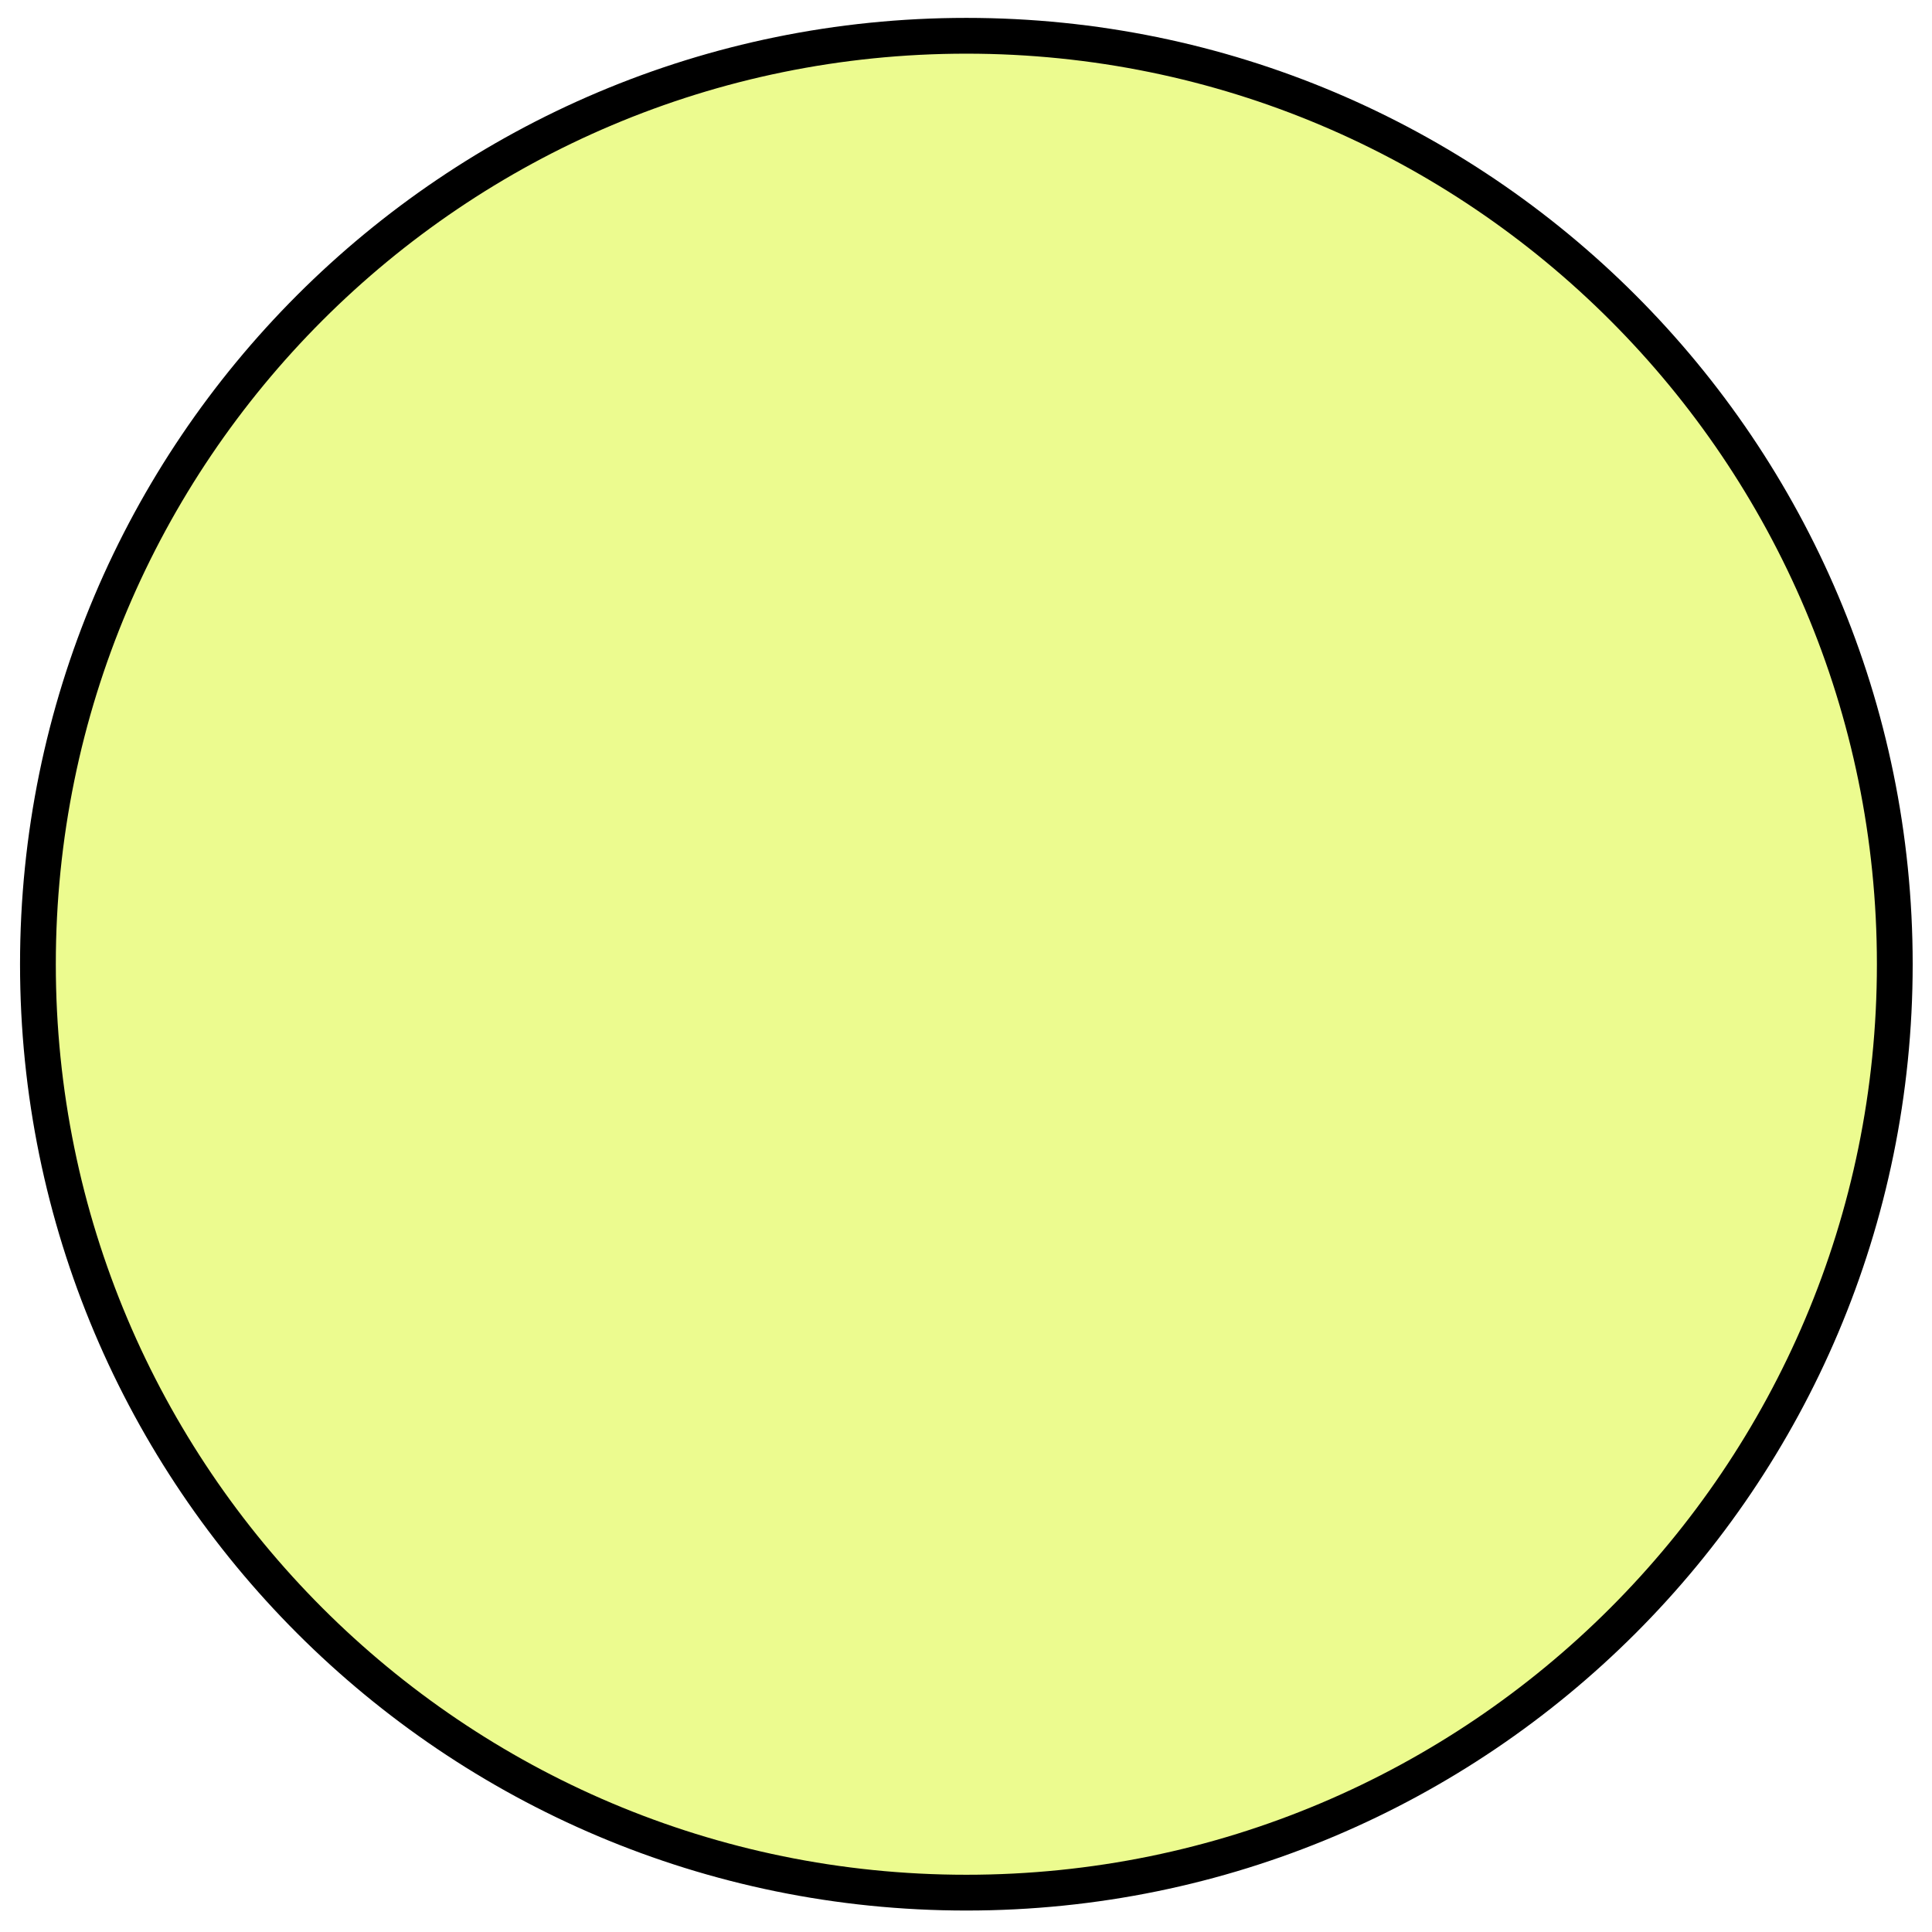
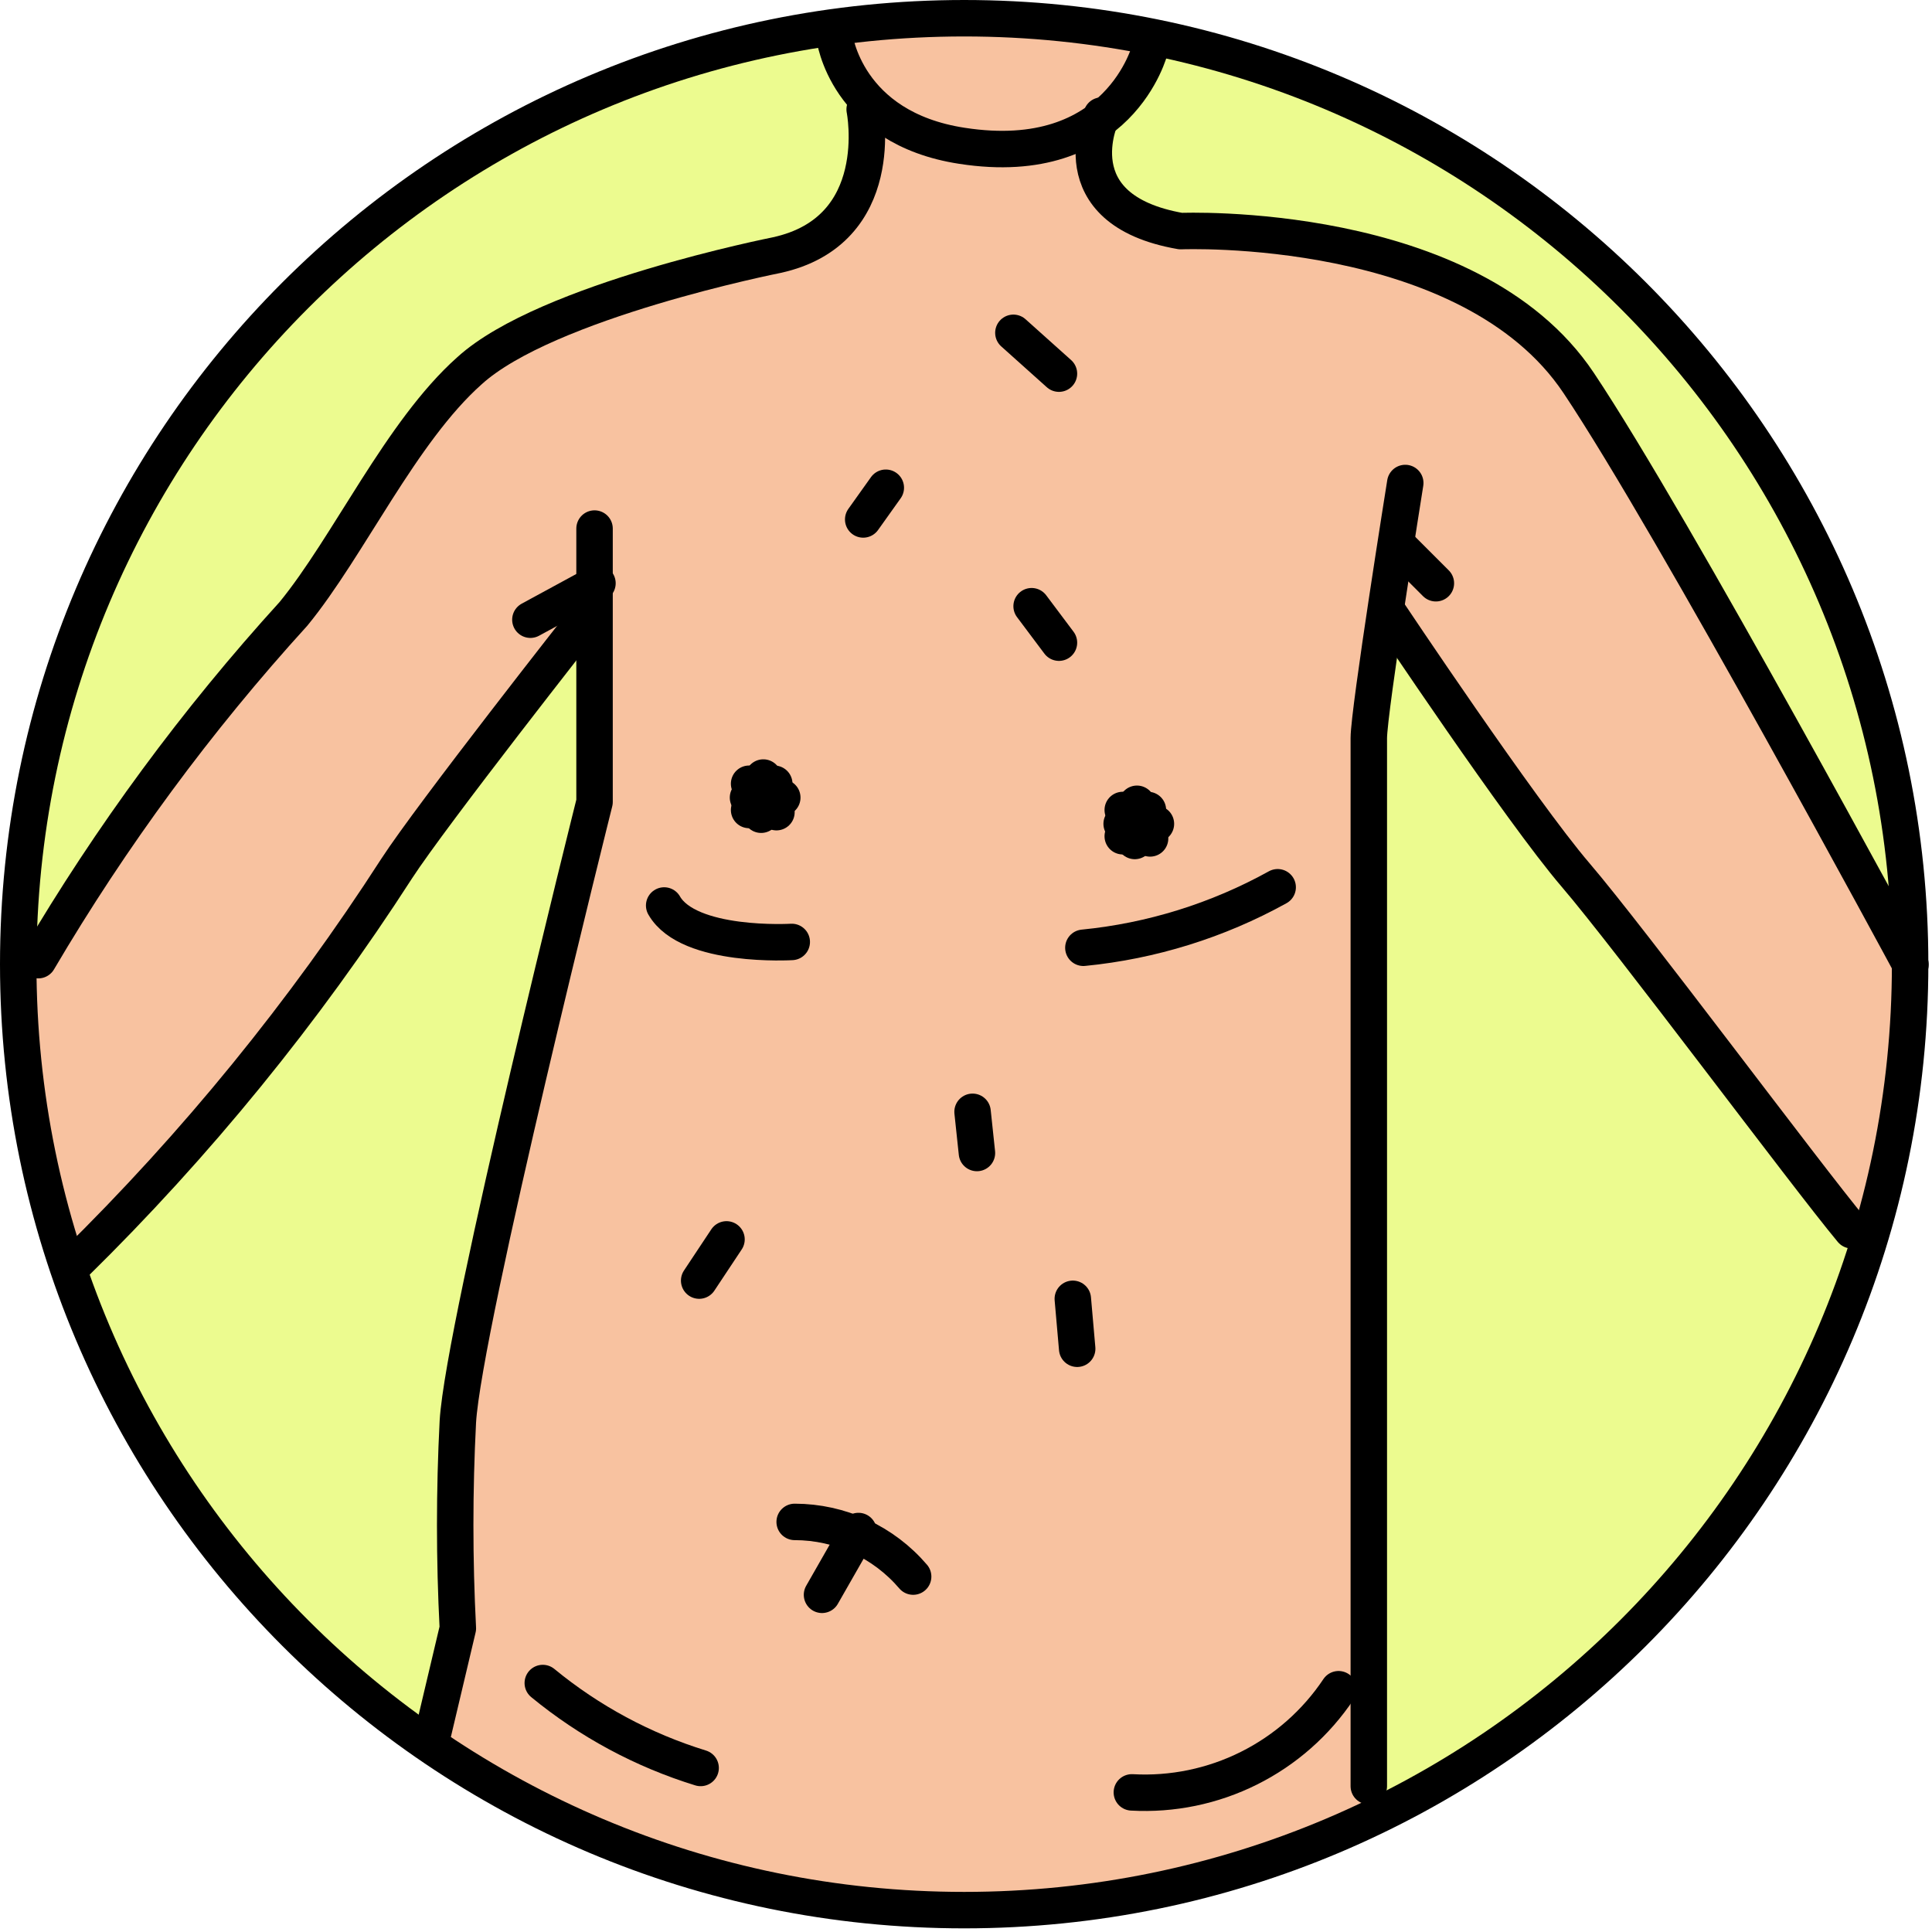
- <svg xmlns="http://www.w3.org/2000/svg" width="54" height="54" viewBox="0 0 54 54" fill="none">
-   <path d="M26.95 53.09C41.282 53.09 52.9 41.472 52.9 27.14C52.9 12.808 41.282 1.19 26.95 1.19C12.618 1.19 1 12.808 1 27.14C1 41.472 12.618 53.09 26.95 53.09Z" fill="#ECFB8F" />
-   <path d="M27.01 52.9C41.342 52.9 52.96 41.282 52.96 26.95C52.96 12.618 41.342 1 27.01 1C12.678 1 1.06 12.618 1.06 26.95C1.06 41.282 12.678 52.9 27.01 52.9Z" stroke="black" stroke-linecap="round" stroke-linejoin="round" />
+ <svg xmlns="http://www.w3.org/2000/svg" width="53" height="53" viewBox="0 0 53 53" fill="none">
+   <path d="M26.39 52.59C40.722 52.59 52.34 40.972 52.34 26.64C52.34 12.308 40.722 0.69 26.39 0.69C12.058 0.69 0.44 12.308 0.44 26.64C0.44 40.972 12.058 52.59 26.39 52.59Z" fill="#ECFB8F" />
+   <path d="M0.93 31.75C0.62 30.13 0.44 26.64 0.44 26.64L4.44 21.01L8.13 16.76L10.82 12.89L13.32 9.83C14.635 9.111 16.019 8.525 17.45 8.08C18.76 7.83 21.64 7.33 22.33 6.83C22.842 6.346 23.23 5.746 23.46 5.08L23.9 2.83L22.65 0.83C22.65 0.83 26.9 0.46 28.15 0.46C29.396 0.556 30.631 0.764 31.84 1.08C31.349 1.863 30.783 2.596 30.15 3.27C30.15 3.27 29.65 4.9 30.65 5.52C31.65 6.14 32.78 6.15 35.28 6.65C37.78 7.15 39.66 7.28 41.22 8.46C42.627 9.605 43.778 11.033 44.6 12.65C45.35 14.03 48.79 19.52 48.79 19.52L52.23 25.9C52.378 27.208 52.398 28.528 52.29 29.84C52.085 31.323 51.685 32.772 51.1 34.15L45 26.44L37.88 16.88L37.51 20.63L37.64 27.63L37.58 40.57L37.64 49.88C35.113 51.042 32.443 51.863 29.7 52.32C26.086 52.557 22.458 52.22 18.95 51.32C16.476 50.37 14.073 49.243 11.76 47.95L12.57 44.45C12.248 42.483 12.248 40.477 12.57 38.51C13.13 35.7 14.88 28.2 14.88 28.2L16.12 22L16.31 16.25C16.31 16.25 12.81 20.75 11.87 22.25C10.93 23.75 8.37 27.44 7.62 28.56C6.87 29.68 1.87 34.81 1.87 34.81L0.93 31.75Z" fill="#F8C2A0" />
+   <path d="M20.94 21.33L20.88 22.35" stroke="black" stroke-linecap="round" stroke-linejoin="round" />
+   <path d="M21.46 21.88H20.52" stroke="black" stroke-linecap="round" stroke-linejoin="round" />
+   <path d="M21.24 21.5L20.55 22.22" stroke="black" stroke-linecap="round" stroke-linejoin="round" />
+   <path d="M21.3 22.28L20.55 21.5" stroke="black" stroke-linecap="round" stroke-linejoin="round" />
+   <path d="M31.19 22.05L31.13 23.07" stroke="black" stroke-linecap="round" stroke-linejoin="round" />
+   <path d="M31.71 22.6H30.77" stroke="black" stroke-linecap="round" stroke-linejoin="round" />
+   <path d="M31.49 22.22L30.8 22.94" stroke="black" stroke-linecap="round" stroke-linejoin="round" />
+   <path d="M31.55 23L30.8 22.22" stroke="black" stroke-linecap="round" stroke-linejoin="round" />
+   <path d="M26.45 52.4C40.782 52.4 52.4 40.782 52.4 26.45C52.4 12.118 40.782 0.5 26.45 0.5C12.118 0.5 0.5 12.118 0.5 26.45C0.5 40.782 12.118 52.4 26.45 52.4Z" stroke="black" stroke-linecap="round" stroke-linejoin="round" />
+   <path d="M11.89 47.5L12.56 44.67C12.463 42.781 12.463 40.889 12.56 39C12.72 36.32 16.31 22 16.31 22V14.5" stroke="black" stroke-linecap="round" stroke-linejoin="round" />
+   <path d="M38.55 13.25C38.55 13.25 37.55 19.5 37.55 20.25V49" stroke="black" stroke-linecap="round" stroke-linejoin="round" />
+   <path d="M21.8 41.75C22.418 41.751 23.028 41.885 23.589 42.144C24.15 42.403 24.649 42.78 25.05 43.25" stroke="black" stroke-linecap="round" stroke-linejoin="round" />
+   <path d="M22.55 43.75L23.55 42" stroke="black" stroke-linecap="round" stroke-linejoin="round" />
+   <path d="M16.05 17C16.05 17 11.84 22.35 10.88 23.83C8.347 27.759 5.385 31.395 2.05 34.67" stroke="black" stroke-linecap="round" stroke-linejoin="round" />
+   <path d="M38.05 16.75C38.05 16.75 41.72 22.25 43.22 24C44.72 25.75 49.55 32.25 50.8 33.75" stroke="black" stroke-linecap="round" stroke-linejoin="round" />
+   <path d="M23.72 3C23.72 3 24.39 6.33 21.3 7C21.3 7 14.99 8.25 12.88 10.17C11 11.84 9.56 15 8.05 16.84C5.396 19.757 3.05 22.941 1.05 26.34" stroke="black" stroke-linecap="round" stroke-linejoin="round" />
+   <path d="M30.22 3.17C30.22 3.17 29 5.75 32.39 6.34C32.39 6.34 40.31 6.01 43.31 10.51C45.93 14.43 52.41 26.46 52.41 26.46" stroke="black" stroke-linecap="round" stroke-linejoin="round" />
+   <path d="M31.55 1.34C31.55 1.34 30.72 4.67 26.39 4C23.19 3.51 22.89 1 22.89 1" stroke="black" stroke-linecap="round" stroke-linejoin="round" />
+   <path d="M38.39 15L39.39 16" stroke="black" stroke-linecap="round" stroke-linejoin="round" />
+   <path d="M14.55 17L16.39 16" stroke="black" stroke-linecap="round" stroke-linejoin="round" />
+   <path d="M31.05 49.17C32.16 49.232 33.266 49.004 34.261 48.507C35.255 48.011 36.103 47.264 36.72 46.34" stroke="black" stroke-linecap="round" stroke-linejoin="round" />
+   <path d="M35.05 24.34C33.405 25.251 31.591 25.816 29.72 26" stroke="black" stroke-linecap="round" stroke-linejoin="round" />
+   <path d="M21.72 25.84C21.72 25.84 18.89 26.01 18.22 24.84" stroke="black" stroke-linecap="round" stroke-linejoin="round" />
+   <path d="M14.89 46.17C16.168 47.221 17.639 48.013 19.22 48.5" stroke="black" stroke-linecap="round" stroke-linejoin="round" />
+   <path d="M26.68 30.5L26.8 31.63" stroke="black" stroke-linecap="round" stroke-linejoin="round" />
+   <path d="M19.18 35.13L19.93 34" stroke="black" stroke-linecap="round" stroke-linejoin="round" />
+   <path d="M29.43 35.63L29.55 37" stroke="black" stroke-linecap="round" stroke-linejoin="round" />
+   <path d="M28.3 16.63L29.05 17.63" stroke="black" stroke-linecap="round" stroke-linejoin="round" />
+   <path d="M24.3 13.38L23.68 14.25" stroke="black" stroke-linecap="round" stroke-linejoin="round" />
+   <path d="M27.8 9.13L29.05 10.25" stroke="black" stroke-linecap="round" stroke-linejoin="round" />
</svg>
